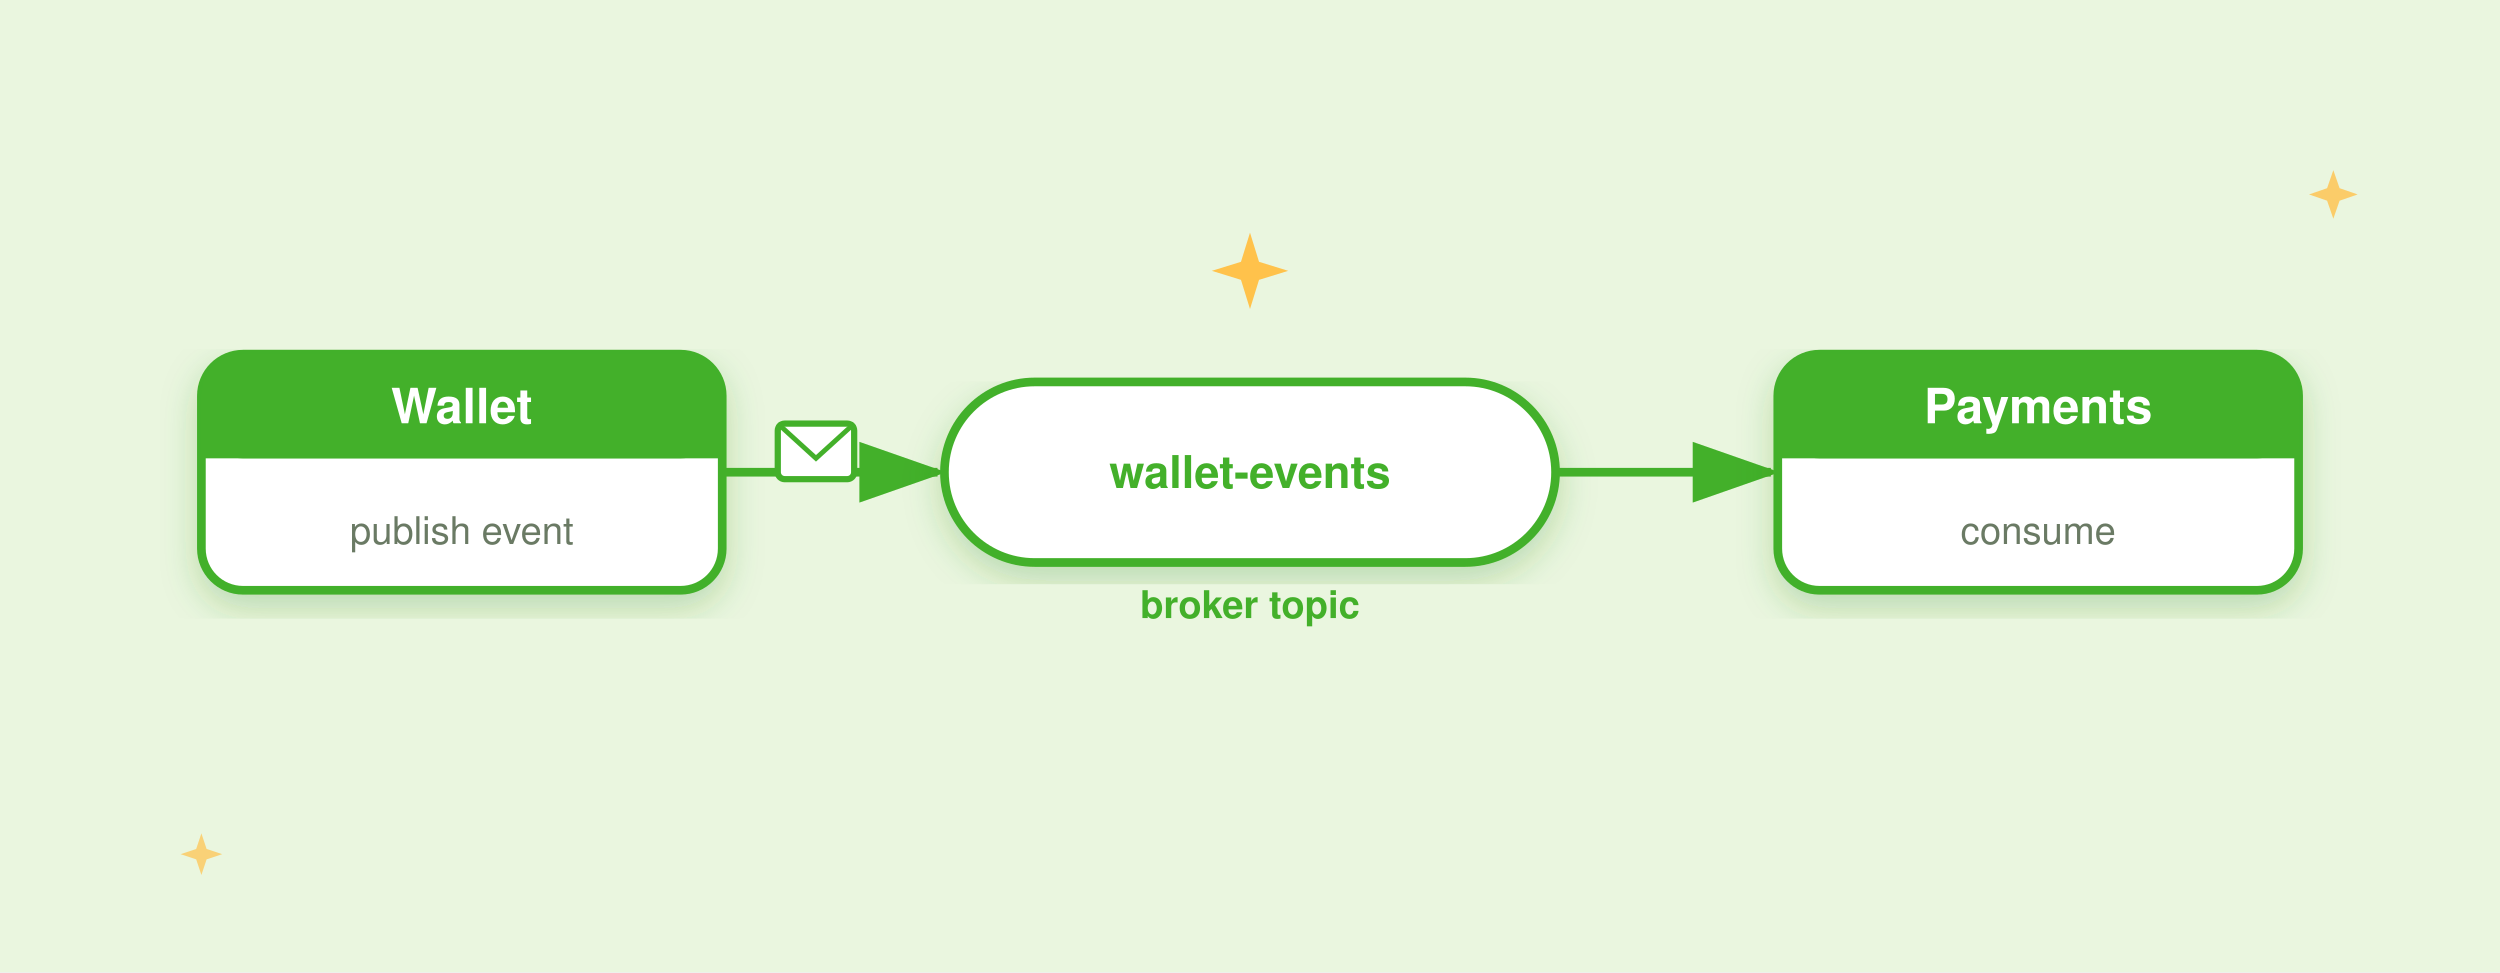
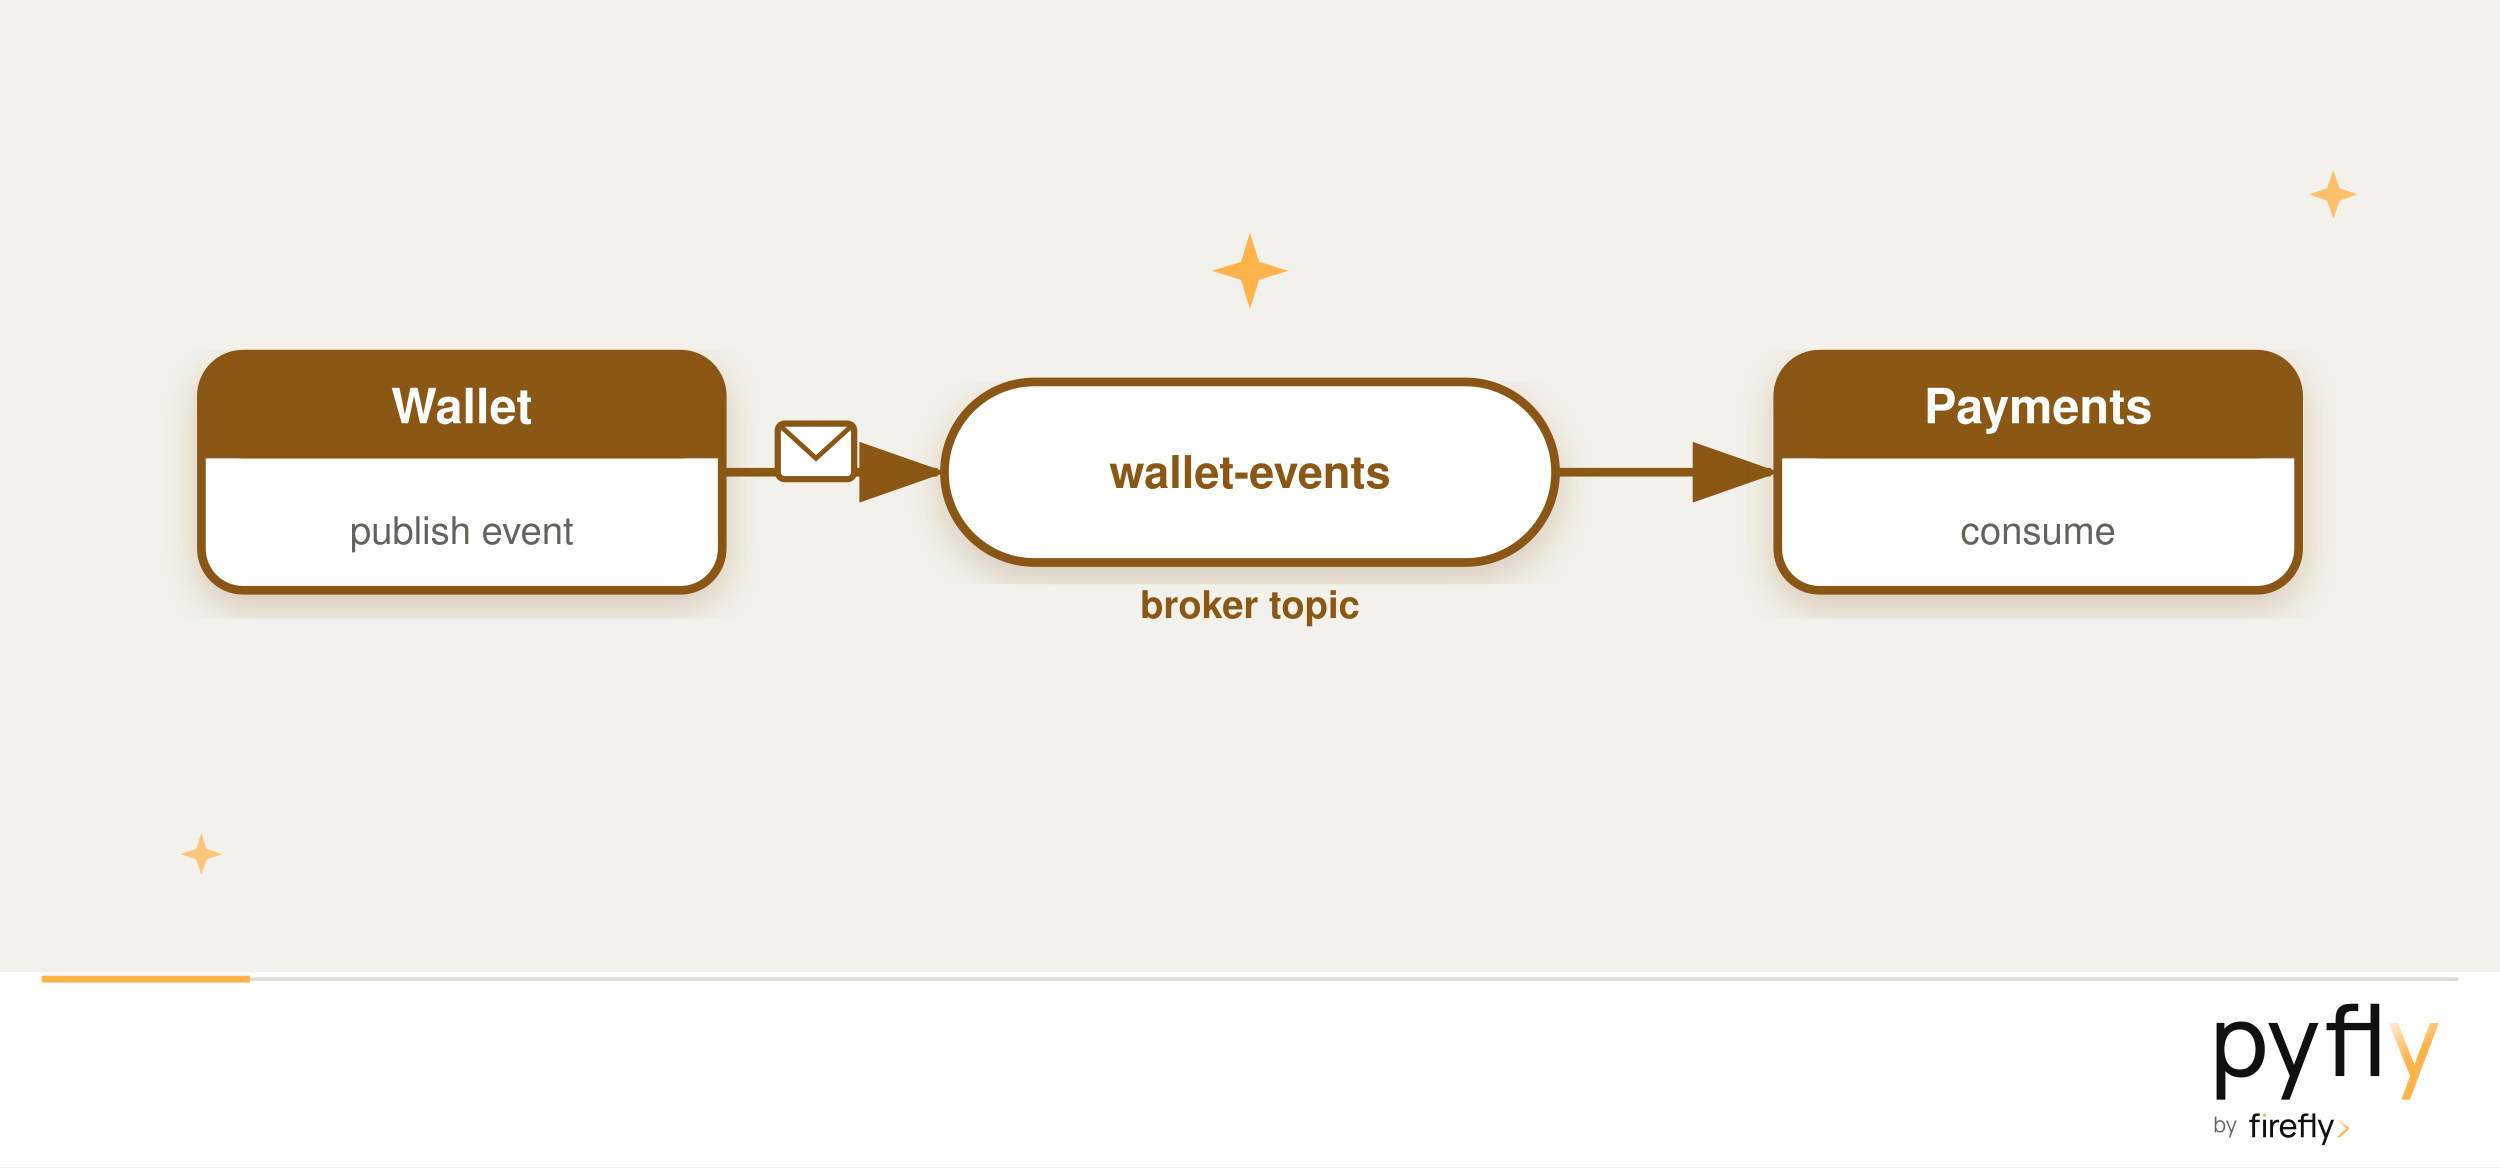
- <svg xmlns="http://www.w3.org/2000/svg" viewBox="0 0 720 280" role="img" aria-label="Chapter 10: Messaging — Wallet service publishes to a wallet-events broker topic, Payments service consumes it" font-family="-apple-system,Segoe UI,Helvetica,Arial,sans-serif">
-   <rect width="720" height="280" fill="#eaf6df" />
+ <svg xmlns="http://www.w3.org/2000/svg" viewBox="0 0 720 336.16" role="img" aria-label="Chapter 10: Messaging — Wallet service publishes to a wallet-events broker topic, Payments service consumes it" font-family="-apple-system,Segoe UI,Helvetica,Arial,sans-serif" data-original-view-box="0 0 720 280">
+   <rect width="720" height="280" fill="#f3f1eb" />
  <defs>
    <filter id="ch10-shadow" x="-8%" y="-8%" width="120%" height="120%">
-       <feDropShadow dx="0" dy="4" stdDeviation="5" flood-color="#2c8a1c" flood-opacity="0.25" />
+       <feDropShadow dx="0" dy="4" stdDeviation="5" flood-color="#8a5714" flood-opacity="0.25" />
    </filter>
    <marker id="ch10-arrow" markerWidth="10" markerHeight="7" refX="9" refY="3.5" orient="auto">
-       <polygon points="0 0, 10 3.5, 0 7" fill="#43b02a" />
+       <polygon points="0 0, 10 3.5, 0 7" fill="#8a5714" />
    </marker>
  </defs>
-   <rect x="58" y="102" width="150" height="68" rx="12" ry="12" fill="#ffffff" stroke="#43b02a" stroke-width="2.5" filter="url(#ch10-shadow)" />
-   <rect x="58" y="102" width="150" height="30" rx="12" ry="12" fill="#43b02a" />
-   <rect x="58" y="118" width="150" height="14" fill="#43b02a" />
+   <rect x="58" y="102" width="150" height="68" rx="12" ry="12" fill="#ffffff" stroke="#8a5714" stroke-width="2.5" filter="url(#ch10-shadow)" />
+   <rect x="58" y="102" width="150" height="30" rx="12" ry="12" fill="#8a5714" />
+   <rect x="58" y="118" width="150" height="14" fill="#8a5714" />
  <text x="133" y="117" text-anchor="middle" dominant-baseline="middle" fill="#fff" font-size="14" font-weight="700">Wallet</text>
-   <text x="133" y="153" text-anchor="middle" dominant-baseline="middle" fill="#6a7a64" font-size="11">publish event</text>
-   <line x1="209" y1="136" x2="270" y2="136" stroke="#43b02a" stroke-width="2.5" marker-end="url(#ch10-arrow)" />
-   <rect x="224" y="122" width="22" height="16" rx="2" ry="2" fill="#fff" stroke="#43b02a" stroke-width="1.8" />
-   <polyline points="224,122 235,132 246,122" fill="none" stroke="#43b02a" stroke-width="1.4" />
-   <rect x="272" y="110" width="176" height="52" rx="26" ry="26" fill="#ffffff" stroke="#43b02a" stroke-width="2.5" filter="url(#ch10-shadow)" />
-   <text x="360" y="136" text-anchor="middle" dominant-baseline="middle" fill="#43b02a" font-size="13" font-weight="700">wallet-events</text>
-   <line x1="449" y1="136" x2="510" y2="136" stroke="#43b02a" stroke-width="2.5" marker-end="url(#ch10-arrow)" />
-   <rect x="512" y="102" width="150" height="68" rx="12" ry="12" fill="#ffffff" stroke="#43b02a" stroke-width="2.5" filter="url(#ch10-shadow)" />
-   <rect x="512" y="102" width="150" height="30" rx="12" ry="12" fill="#43b02a" />
-   <rect x="512" y="118" width="150" height="14" fill="#43b02a" />
+   <text x="133" y="153" text-anchor="middle" dominant-baseline="middle" fill="#62645b" font-size="11">publish event</text>
+   <line x1="209" y1="136" x2="270" y2="136" stroke="#8a5714" stroke-width="2.5" marker-end="url(#ch10-arrow)" />
+   <rect x="224" y="122" width="22" height="16" rx="2" ry="2" fill="#fff" stroke="#8a5714" stroke-width="1.8" />
+   <polyline points="224,122 235,132 246,122" fill="none" stroke="#8a5714" stroke-width="1.4" />
+   <rect x="272" y="110" width="176" height="52" rx="26" ry="26" fill="#ffffff" stroke="#8a5714" stroke-width="2.5" filter="url(#ch10-shadow)" />
+   <text x="360" y="136" text-anchor="middle" dominant-baseline="middle" fill="#8a5714" font-size="13" font-weight="700">wallet-events</text>
+   <line x1="449" y1="136" x2="510" y2="136" stroke="#8a5714" stroke-width="2.5" marker-end="url(#ch10-arrow)" />
+   <rect x="512" y="102" width="150" height="68" rx="12" ry="12" fill="#ffffff" stroke="#8a5714" stroke-width="2.5" filter="url(#ch10-shadow)" />
+   <rect x="512" y="102" width="150" height="30" rx="12" ry="12" fill="#8a5714" />
+   <rect x="512" y="118" width="150" height="14" fill="#8a5714" />
  <text x="587" y="117" text-anchor="middle" dominant-baseline="middle" fill="#fff" font-size="14" font-weight="700">Payments</text>
-   <text x="587" y="153" text-anchor="middle" dominant-baseline="middle" fill="#6a7a64" font-size="11">consume</text>
+   <text x="587" y="153" text-anchor="middle" dominant-baseline="middle" fill="#62645b" font-size="11">consume</text>
  <g transform="translate(360, 78)">
-     <path d="M0,-11 L2.6,-2.6 L11,0 L2.6,2.6 L0,11 L-2.6,2.6 L-11,0 L-2.6,-2.6 Z" fill="#ffc24b" />
+     <path d="M0,-11 L2.6,-2.6 L11,0 L2.6,2.6 L0,11 L-2.6,2.6 L-11,0 L-2.6,-2.6 Z" fill="#ffb34a" />
  </g>
-   <text x="360" y="178" text-anchor="middle" fill="#43b02a" font-size="11" font-weight="600">broker topic</text>
+   <text x="360" y="178" text-anchor="middle" fill="#8a5714" font-size="11" font-weight="600">broker topic</text>
  <g transform="translate(58, 246)">
-     <path d="M0,-6 L1.5,-1.5 L6,0 L1.5,1.5 L0,6 L-1.5,1.5 L-6,0 L-1.5,-1.5 Z" fill="#ffc24b" opacity="0.7" />
+     <path d="M0,-6 L1.5,-1.5 L6,0 L1.5,1.5 L0,6 L-1.5,1.5 L-6,0 L-1.5,-1.5 Z" fill="#ffb34a" opacity="0.7" />
  </g>
  <g transform="translate(672, 56)">
-     <path d="M0,-7 L1.8,-1.8 L7,0 L1.8,1.8 L0,7 L-1.8,1.8 L-7,0 L-1.8,-1.8 Z" fill="#ffc24b" opacity="0.8" />
+     <path d="M0,-7 L1.8,-1.8 L7,0 L1.8,1.8 L0,7 L-1.8,1.8 L-7,0 L-1.8,-1.8 Z" fill="#ffb34a" opacity="0.8" />
+   </g>
+   <g data-framework-brand="2026-10-08" aria-hidden="true">
+     <rect x="0" y="280" width="720" height="56.16" fill="#ffffff" />
+     <path d="M12 282H708" stroke="#dedbd2" stroke-width="1" />
+     <path d="M12 282H72" stroke="#ffb34a" stroke-width="2" />
+     <svg width="75.64" height="48.96" viewBox="0 0 373.88 242" x="632.36" y="283.6" aria-hidden="true">
+       <g fill="#10110f" transform="translate(20 130) scale(0.07 -0.07)">
+         <g transform="translate(0 0)">
+           <path d="M636 -30Q484 -30 380 46Q346 70 318 100L318 -480L139 -480L139 1080L298 1080L298 960Q334 1003 381 1036Q485 1110 637 1110Q787 1110 895.5 1035.5Q1004 961 1062 832Q1120 703 1120 541Q1120 379 1062 250Q1004 121 895.5 45.5Q787 -30 636 -30ZM614 133Q721 133 791 187Q861 241 896 333.5Q931 426 931 541Q931 655 896.5 747Q862 839 790.5 893Q719 947 609 947Q504 947 435 895.5Q366 844 332 752.5Q298 661 298 541Q298 423 331.5 330.5Q365 238 435 185.5Q505 133 614 133Z" />
+         </g>
+         <g transform="translate(1160 0)">
+           <path d="M290 -480L468 4L30 1080L217 1080L554 230L870 1080L1051 1080L463 -480Z" />
+         </g>
+         <g transform="translate(2316 0)">
+           <path d="M243 0L243 933L60 933L60 1080L243 1080L243 1139Q243 1181 247 1224.5Q251 1268 265 1309.5Q279 1351 311 1386Q348 1427 392 1444.5Q436 1462 481.5 1466Q527 1470 568 1470L705 1470L705 1322L578 1322Q499 1322 460 1283.5Q421 1245 421 1167L421 1080L954 1080L954 1470L1132 1470L1132 0L954 0L954 933L421 933L421 0Z" />
+         </g>
+         <g transform="translate(3608 0)">
+           <g data-family-terminal="trail-y">
+             <defs>
+               <linearGradient id="brand-5dc04a0e2a-logo-family-pyfly-20-130-140" gradientUnits="userSpaceOnUse" x1="30" y1="1080" x2="554" y2="230">
+                 <stop offset="0" stop-color="#ffb34a" stop-opacity="0.2" />
+                 <stop offset="0.8" stop-color="#ffb34a" stop-opacity="1" />
+               </linearGradient>
+             </defs>
+             <path d="M290 -480L468 4L30 1080L217 1080L554 230L870 1080L1051 1080L463 -480Z" fill="url(#brand-5dc04a0e2a-logo-family-pyfly-20-130-140)" />
+           </g>
+         </g>
+       </g>
+       <g fill="#62645b" transform="translate(25 210) scale(0.0155 -0.0155)">
+         <path d="M625 -30Q476 -30 373 46Q314 89 271 150L271 0L139 0L139 1440L287 1440L287 953Q325 1001 375 1036Q479 1110 631 1110Q779 1110 885 1035Q991 960 1047.5 831Q1104 702 1104 541Q1104 379 1047 250Q990 121 883 45.5Q776 -30 625 -30ZM610 107Q723 107 798 164Q873 221 910.5 319.5Q948 418 948 541Q948 663 911 761Q874 859 798.5 916Q723 973 607 973Q494 973 419.5 918Q345 863 308 765.5Q271 668 271 541Q271 416 308 317.5Q345 219 420 163Q495 107 610 107Z" transform="translate(0 0)" />
+         <path d="M294 -480L472 3L33 1080L189 1080L544 192L871 1080L1021 1080L441 -480Z" transform="translate(1131 0)" />
+       </g>
+       <svg x="76" y="183" width="143" height="45.48" viewBox="5 -148 619.4 197">
+         <defs>
+           <linearGradient id="brand-5dc04a0e2a-logo-firefly-trail" gradientUnits="userSpaceOnUse" x1="567.4" y1="-108" x2="623.4" y2="-54">
+             <stop offset="0" stop-color="#ffb34a" stop-opacity="0.2" />
+             <stop offset="0.8" stop-color="#ffb34a" stop-opacity="1" />
+           </linearGradient>
+         </defs>
+         <path d="M24.3 0L24.3 -93.3L6 -93.3L6 -108L24.3 -108L24.3 -113.9Q24.3 -118.1 24.7 -122.45Q25.1 -126.8 26.5 -130.95Q27.9 -135.1 31.1 -138.6Q34.8 -142.7 39.2 -144.45Q43.6 -146.2 48.15 -146.6Q52.7 -147 56.8 -147L70.5 -147L70.5 -132.2L57.8 -132.2Q49.9 -132.2 46 -128.35Q42.1 -124.5 42.1 -116.7L42.1 -108L70.5 -108L70.5 -93.3L42.1 -93.3L42.1 0ZM91.5 0L91.5 -108L109.3 -108L109.3 0ZM134.8 0L134.8 -108L150.7 -108L150.7 -90.8Q151.8 -92.7 153.1 -94.5Q156.1 -98.7 159.9 -101.4Q164.1 -104.8 169.4 -106.6Q174.7 -108.4 180.2 -108.75Q185.7 -109.1 190.5 -108L190.5 -91.3Q184.9 -92.8 178.2 -92.1Q171.5 -91.4 165.8 -87.2Q160.6 -83.5 157.75 -78.2Q154.9 -72.9 153.8 -66.75Q152.7 -60.6 152.7 -54.2L152.7 0ZM247.3 3Q231.4 3 219.55 -4.05Q207.7 -11.1 201.1 -23.75Q194.5 -36.4 194.5 -53.3Q194.5 -71 201 -83.95Q207.5 -96.9 219.15 -103.95Q230.8 -111 246.5 -111Q262.8 -111 274.25 -103.5Q285.7 -96 291.45 -82.1Q297.2 -68.2 296.4 -49L213.6 -49Q214.6 -33.5 222 -24.4Q230.6 -13.9 246.5 -13.9Q257.2 -13.9 265.1 -18.8Q273 -23.7 277.5 -32.9L294.6 -27Q288.3 -12.7 275.65 -4.85Q263 3 247.3 3ZM277.9 -63.3Q276.5 -77.4 270.3 -85.2Q262.5 -95 247.1 -95Q230.6 -95 222 -84.4Q215.5 -76.4 213.9 -63.3ZM324.4 0L324.4 -93.3L306.1 -93.3L306.1 -108L324.4 -108L324.4 -113.9Q324.4 -118.1 324.8 -122.45Q325.2 -126.8 326.6 -130.95Q328 -135.1 331.2 -138.6Q334.9 -142.7 339.3 -144.45Q343.7 -146.2 348.25 -146.6Q352.8 -147 356.9 -147L370.6 -147L370.6 -132.2L357.9 -132.2Q350 -132.2 346.1 -128.35Q342.2 -124.5 342.2 -116.7L342.2 -108L395.5 -108L395.5 -147L413.3 -147L413.3 0L395.5 0L395.5 -93.3L342.2 -93.3L342.2 0ZM452.8 48L470.6 -0.4L426.8 -108L445.5 -108L479.2 -23L510.8 -108L528.9 -108L470.1 48Z" fill="#10110f" />
+         <circle cx="100.4" cy="-136.3" r="9.97" fill="#ffb34a" />
+         <path d="M567.4 -108L623.4 -54L603.4 -54L547.4 -108Z" fill="url(#brand-5dc04a0e2a-logo-firefly-trail)" />
+         <path d="M623.4 -54L567.4 0L547.4 0L603.4 -54Z" fill="#ffb34a" />
+       </svg>
+     </svg>
  </g>
</svg>
